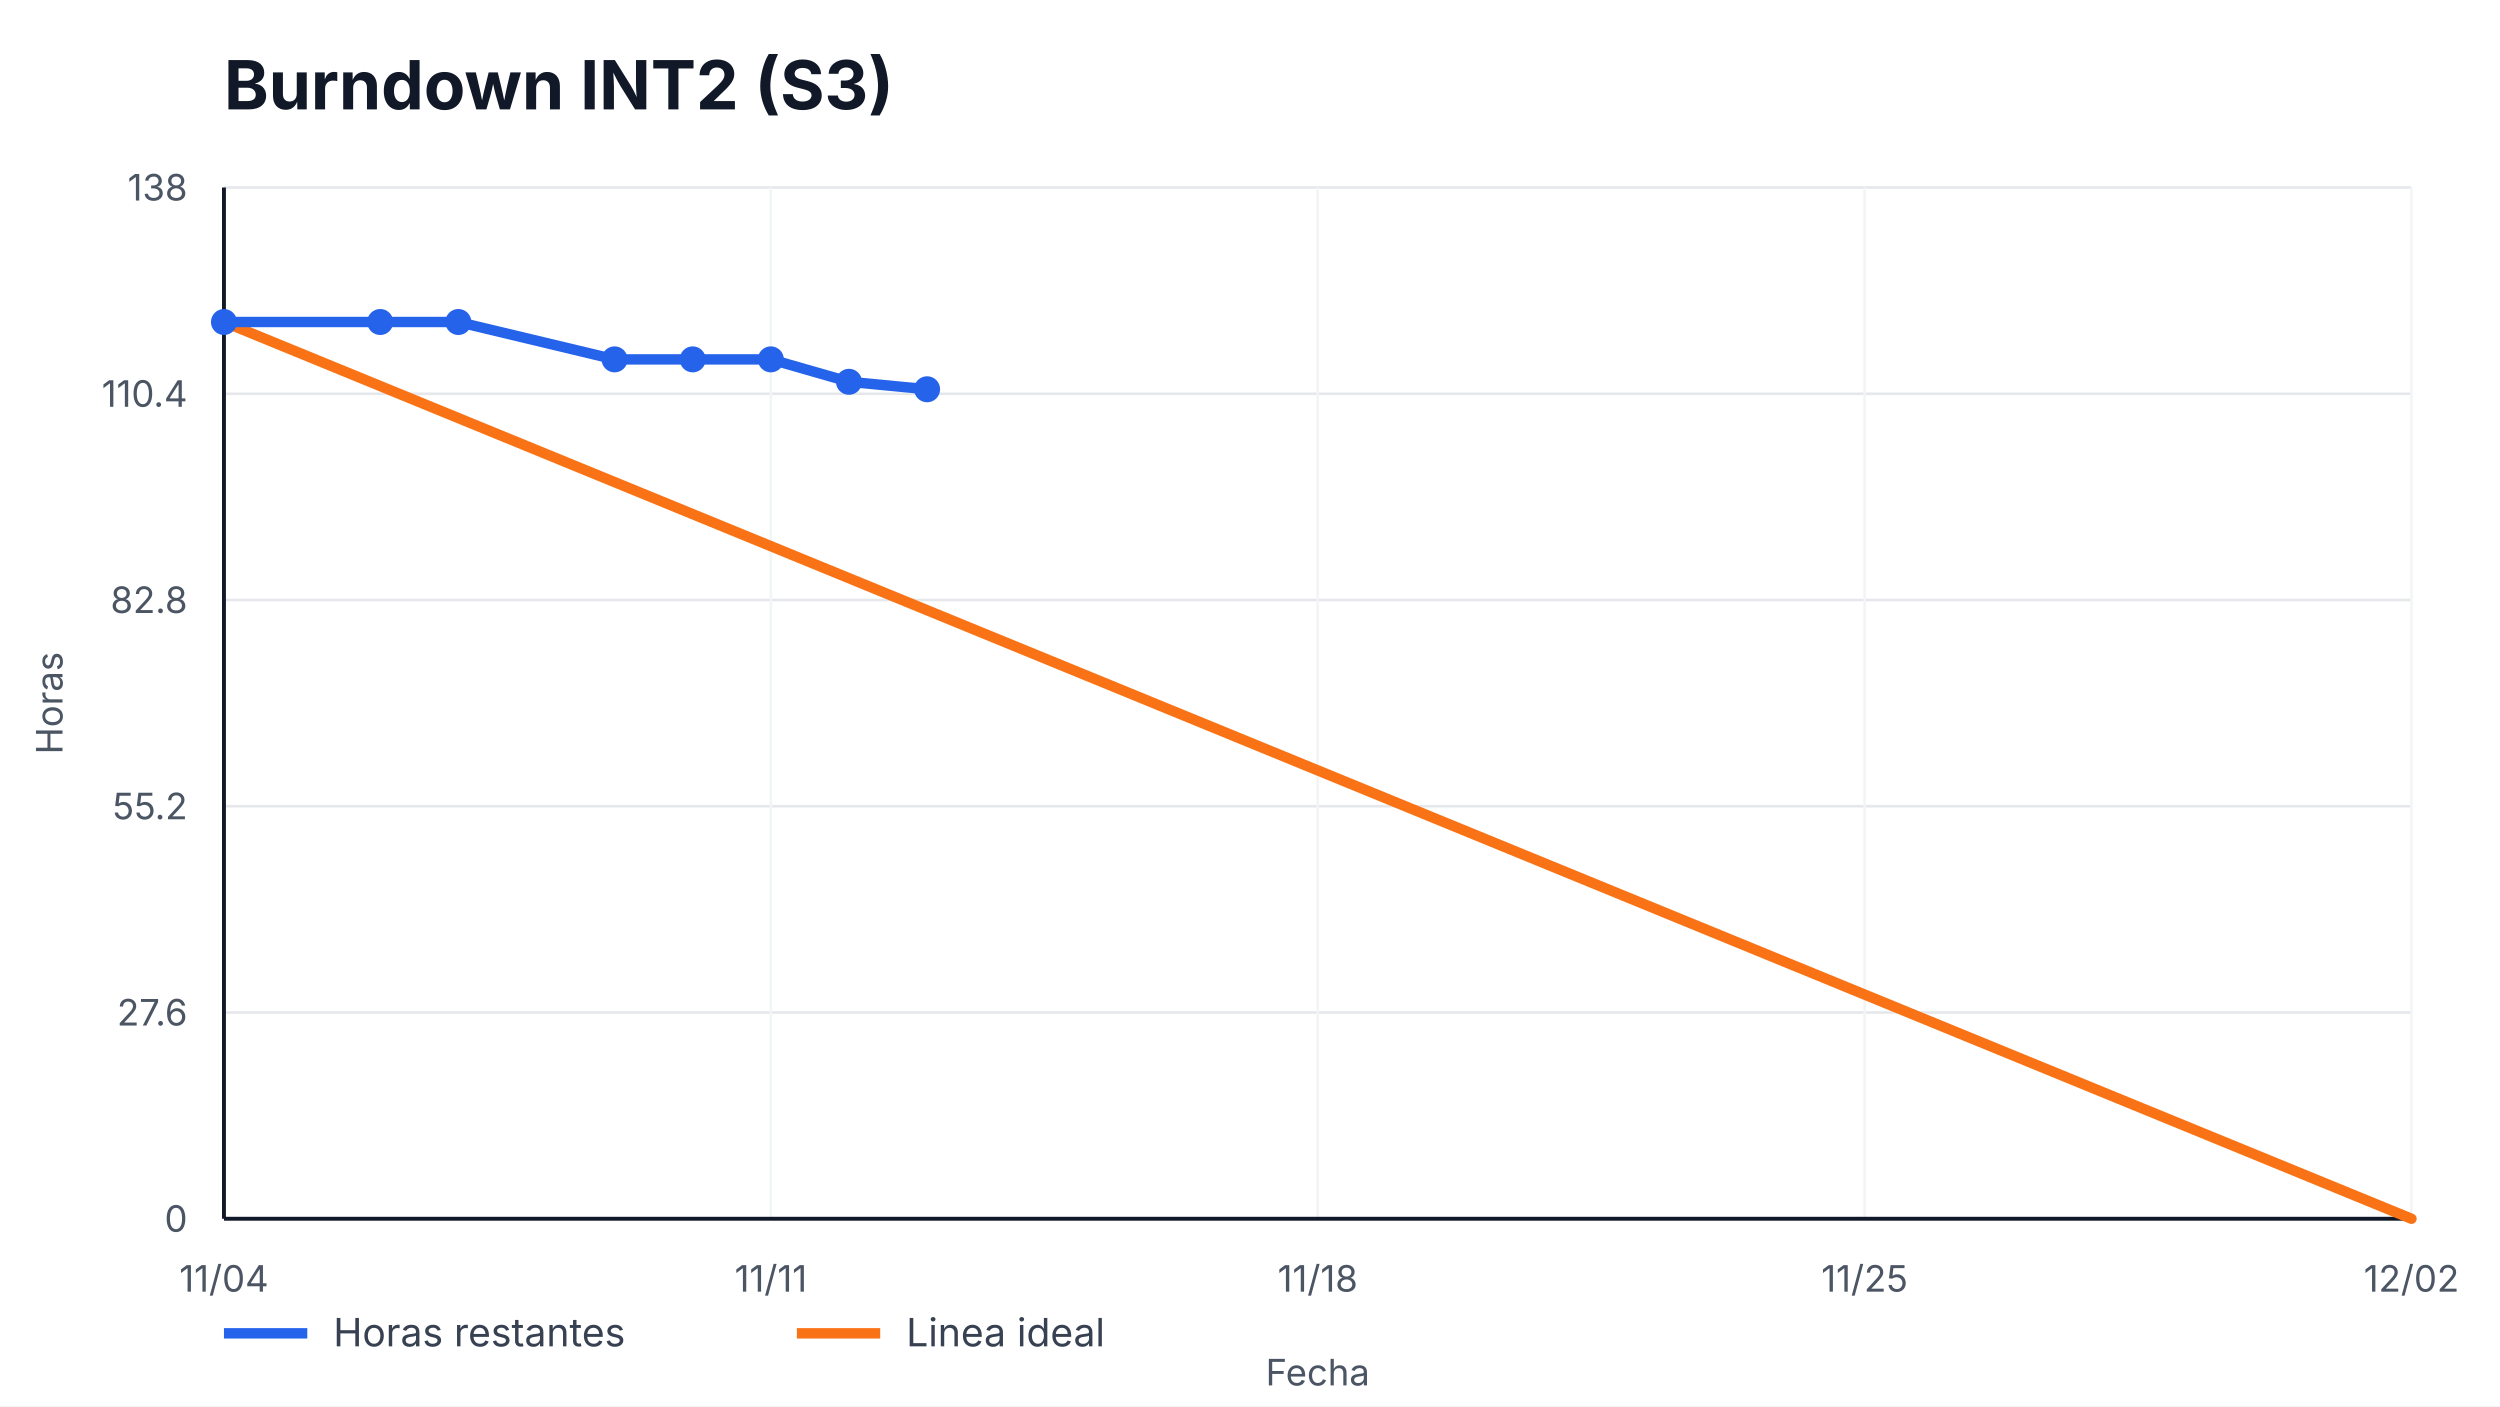
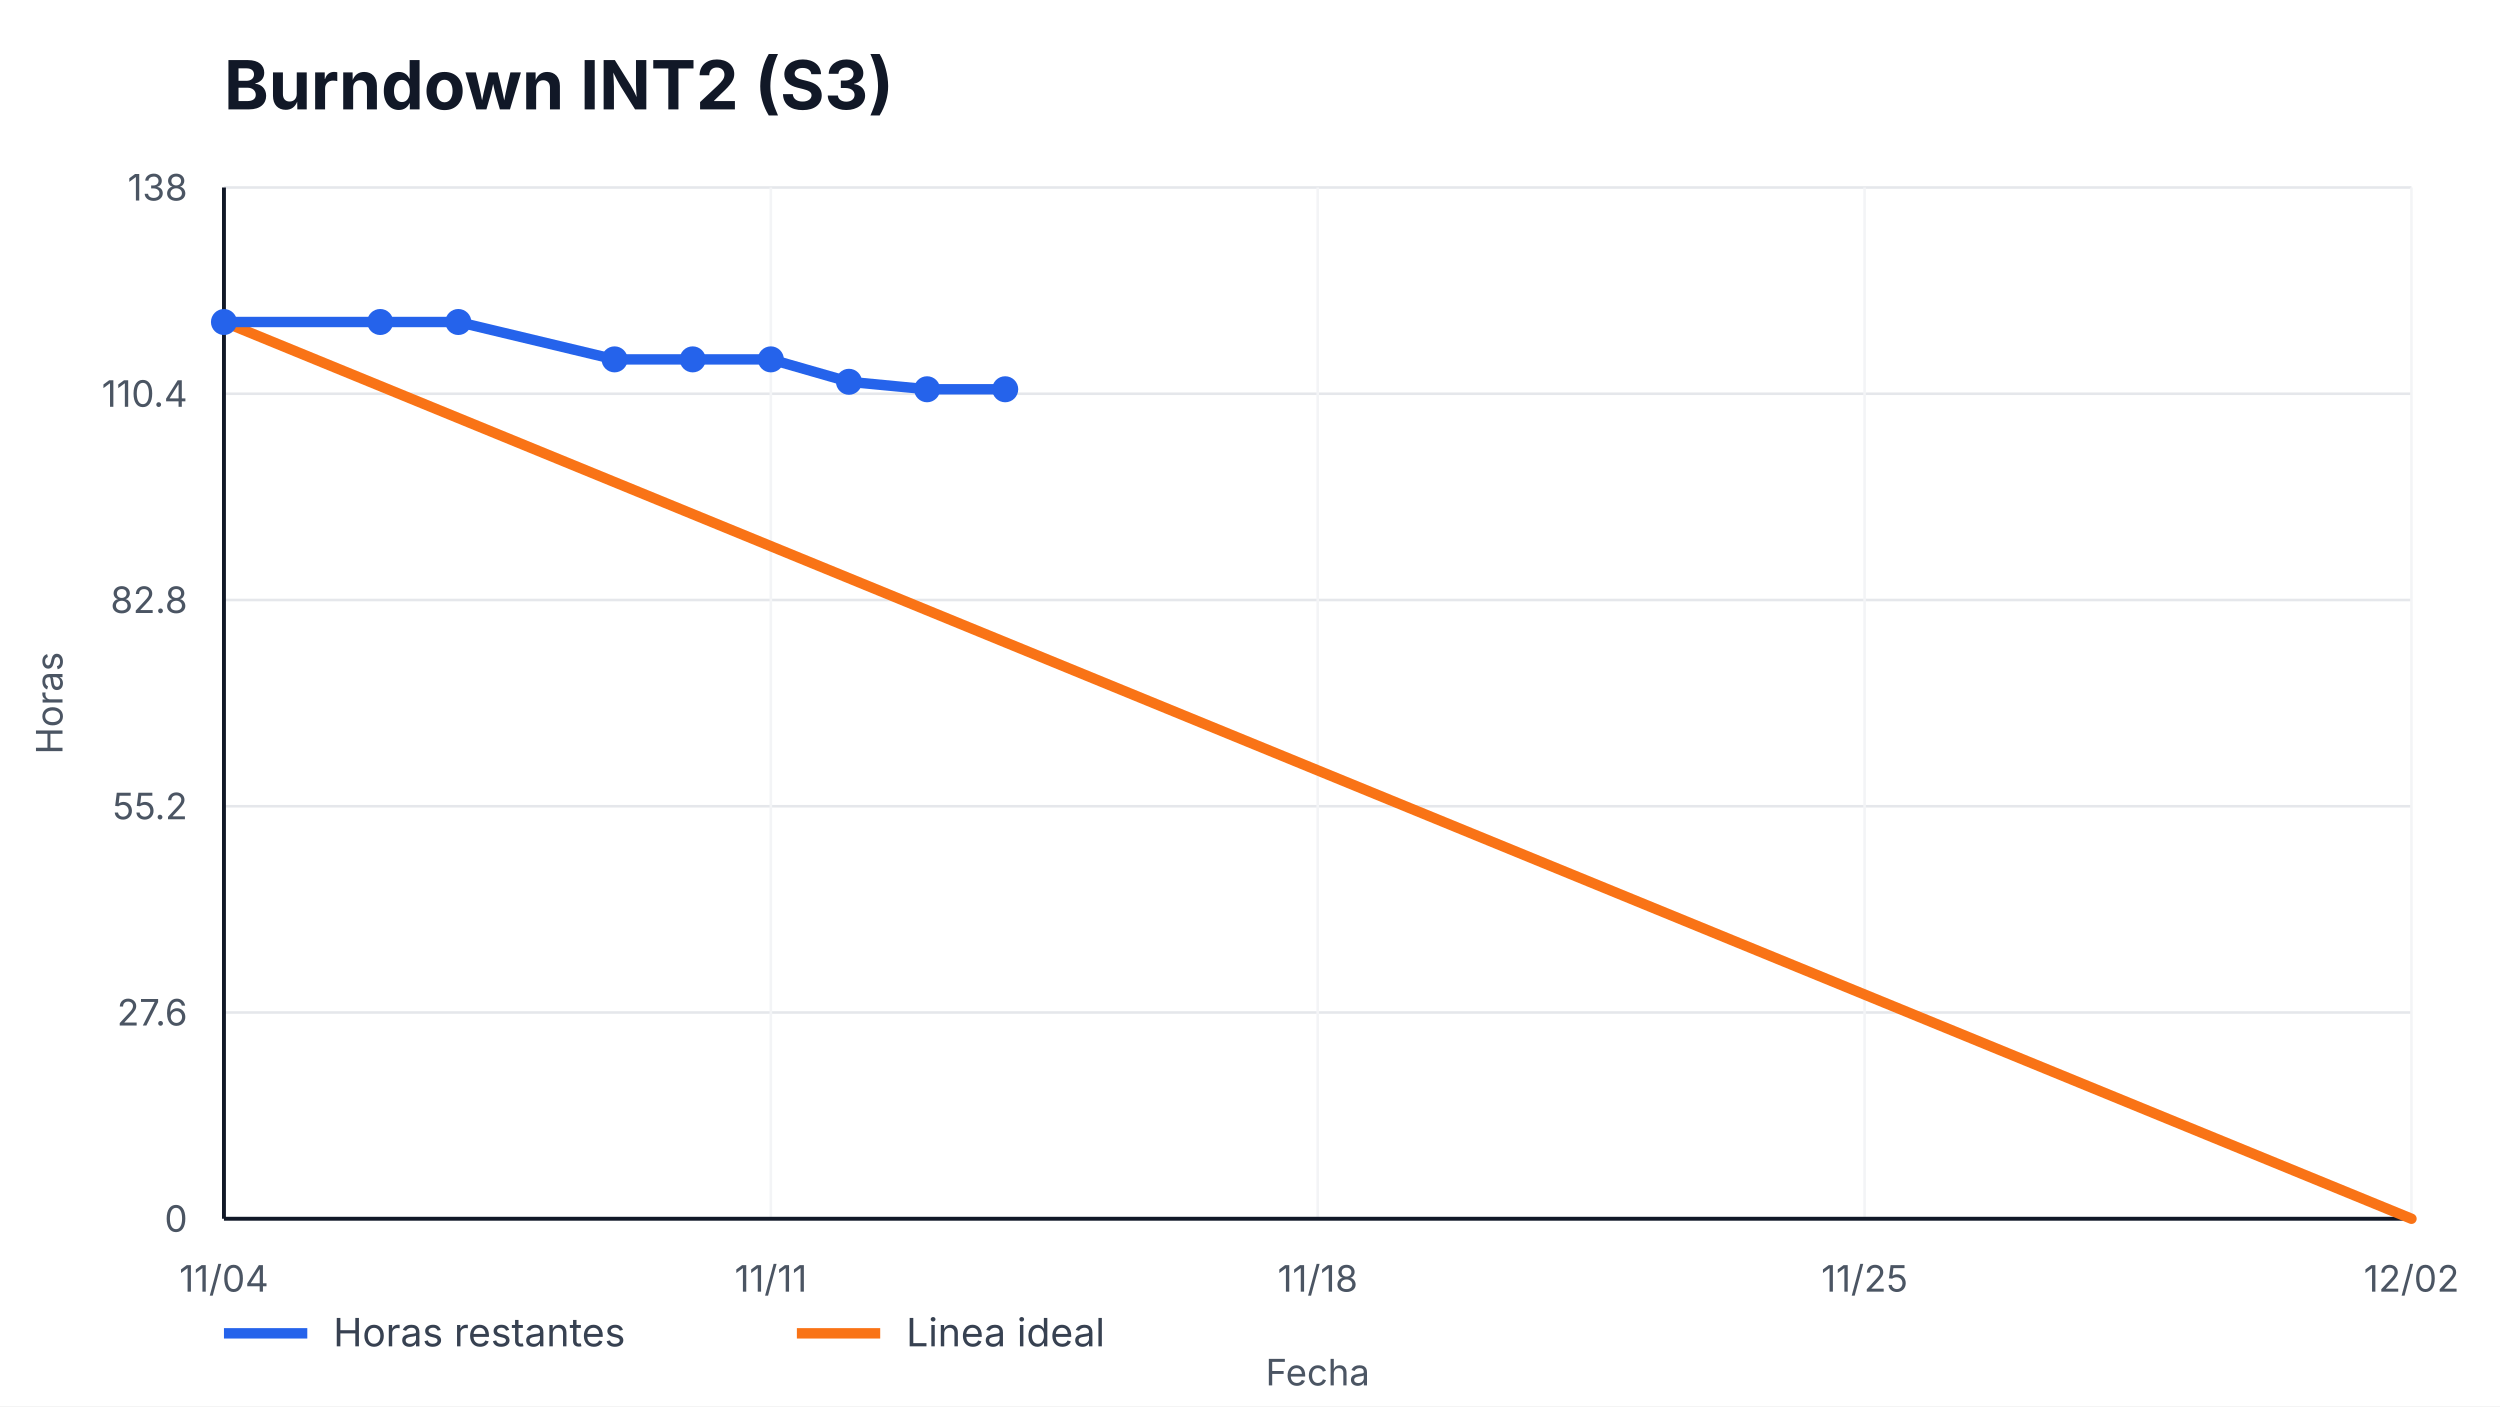
<svg xmlns="http://www.w3.org/2000/svg" width="960" height="540" viewBox="0 0 960 540" role="img" aria-label="Burndown INT2 (S3)">
  <style>
    text { font-family: -apple-system, BlinkMacSystemFont, "Segoe UI", sans-serif; fill: #111827; }
    .title { font-size: 26px; font-weight: 700; }
    .axis { font-size: 14px; fill: #4b5563; }
    .legend { font-size: 15px; fill: #374151; }
    .overrun { font-size: 14px; font-weight: 700; fill: #b91c1c; }
  </style>
  <rect width="100%" height="100%" fill="#ffffff" />
  <text x="86" y="42" class="title">Burndown INT2 (S3)</text>
  <g>
    <line x1="86" y1="468.00" x2="926" y2="468.00" stroke="#e5e7eb" />
    <line x1="86" y1="388.80" x2="926" y2="388.80" stroke="#e5e7eb" />
    <line x1="86" y1="309.60" x2="926" y2="309.60" stroke="#e5e7eb" />
    <line x1="86" y1="230.40" x2="926" y2="230.40" stroke="#e5e7eb" />
    <line x1="86" y1="151.20" x2="926" y2="151.20" stroke="#e5e7eb" />
    <line x1="86" y1="72.00" x2="926" y2="72.00" stroke="#e5e7eb" />
  </g>
  <g>
    <line x1="86.00" y1="72" x2="86.00" y2="468" stroke="#f3f4f6" />
    <text x="86.00" y="496" text-anchor="middle" class="axis">11/04</text>
    <line x1="296.00" y1="72" x2="296.00" y2="468" stroke="#f3f4f6" />
    <text x="296.00" y="496" text-anchor="middle" class="axis">11/11</text>
    <line x1="506.00" y1="72" x2="506.00" y2="468" stroke="#f3f4f6" />
    <text x="506.00" y="496" text-anchor="middle" class="axis">11/18</text>
    <line x1="716.00" y1="72" x2="716.00" y2="468" stroke="#f3f4f6" />
    <text x="716.00" y="496" text-anchor="middle" class="axis">11/25</text>
    <line x1="926.00" y1="72" x2="926.00" y2="468" stroke="#f3f4f6" />
    <text x="926.00" y="496" text-anchor="middle" class="axis">12/02</text>
  </g>
  <line x1="86" y1="468" x2="926" y2="468" stroke="#111827" stroke-width="1.5" />
  <line x1="86" y1="72" x2="86" y2="468" stroke="#111827" stroke-width="1.5" />
  <g>
    <text x="72" y="473.00" text-anchor="end" class="axis">0</text>
    <text x="72" y="393.80" text-anchor="end" class="axis">27.6</text>
    <text x="72" y="314.60" text-anchor="end" class="axis">55.2</text>
    <text x="72" y="235.40" text-anchor="end" class="axis">82.8</text>
    <text x="72" y="156.20" text-anchor="end" class="axis">110.4</text>
    <text x="72" y="77.00" text-anchor="end" class="axis">138</text>
  </g>
  <polyline points="86.00,123.65 926.00,468.00" fill="none" stroke="#f97316" stroke-width="4" stroke-linecap="round" />
-   <polyline points="86.00,123.65 146.00,123.65 176.00,123.65 236.00,138.00 266.00,138.00 296.00,138.00 326.00,146.61 356.00,149.48" fill="none" stroke="#2563eb" stroke-width="4" stroke-linecap="round" stroke-linejoin="round" />
+   <polyline points="86.00,123.65 146.00,123.65 176.00,123.65 236.00,138.00 266.00,138.00 296.00,138.00 326.00,146.61 356.00,149.48 386.00,149.48" fill="none" stroke="#2563eb" stroke-width="4" stroke-linecap="round" stroke-linejoin="round" />
  <g>
    <circle cx="86.00" cy="123.65" r="5" fill="#2563eb" />
    <circle cx="146.00" cy="123.65" r="5" fill="#2563eb" />
    <circle cx="176.00" cy="123.65" r="5" fill="#2563eb" />
    <circle cx="236.00" cy="138.00" r="5" fill="#2563eb" />
    <circle cx="266.00" cy="138.00" r="5" fill="#2563eb" />
    <circle cx="296.00" cy="138.00" r="5" fill="#2563eb" />
    <circle cx="326.00" cy="146.61" r="5" fill="#2563eb" />
    <circle cx="356.00" cy="149.48" r="5" fill="#2563eb" />
+     <circle cx="386.00" cy="149.48" r="5" fill="#2563eb" />
  </g>
  <line x1="86" y1="512" x2="118" y2="512" stroke="#2563eb" stroke-width="4" />
  <text x="128" y="517" class="legend">Horas restantes</text>
  <line x1="306" y1="512" x2="338" y2="512" stroke="#f97316" stroke-width="4" />
  <text x="348" y="517" class="legend">Linea ideal</text>
  <text x="506.0" y="532" text-anchor="middle" class="axis">Fecha</text>
  <text x="24" y="270.0" transform="rotate(-90 24,270.0)" text-anchor="middle" class="axis">Horas</text>
</svg>
